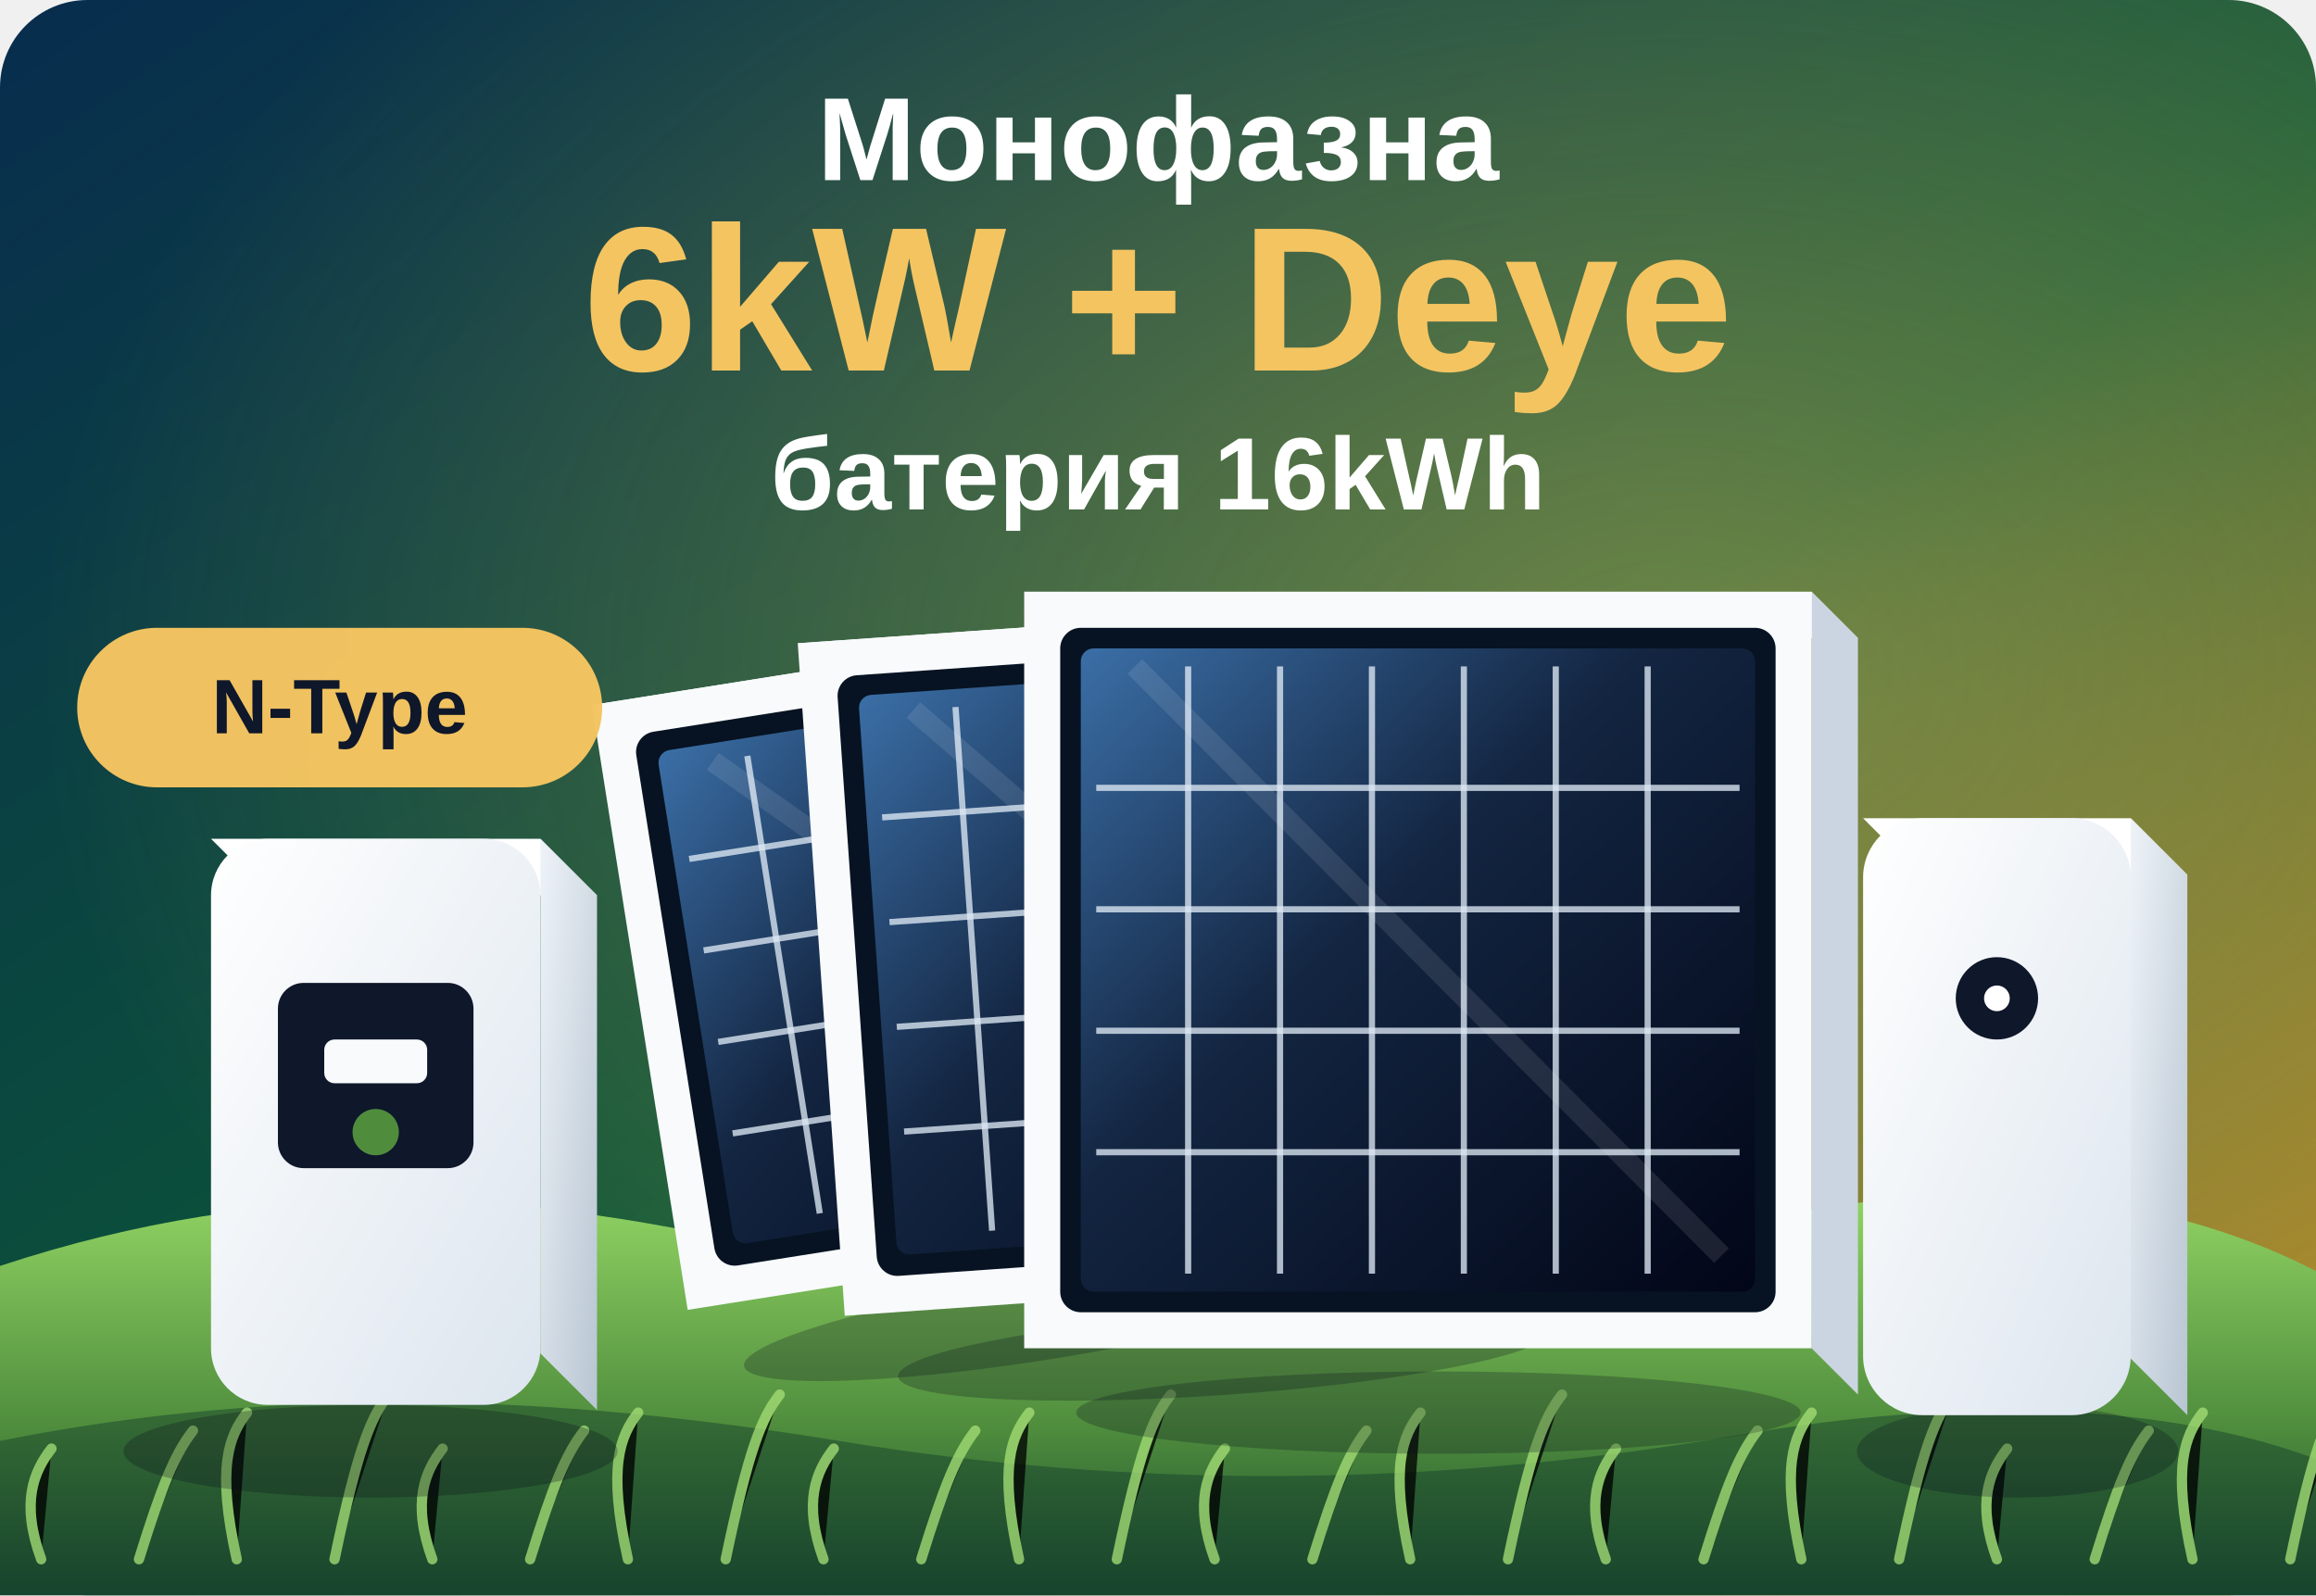
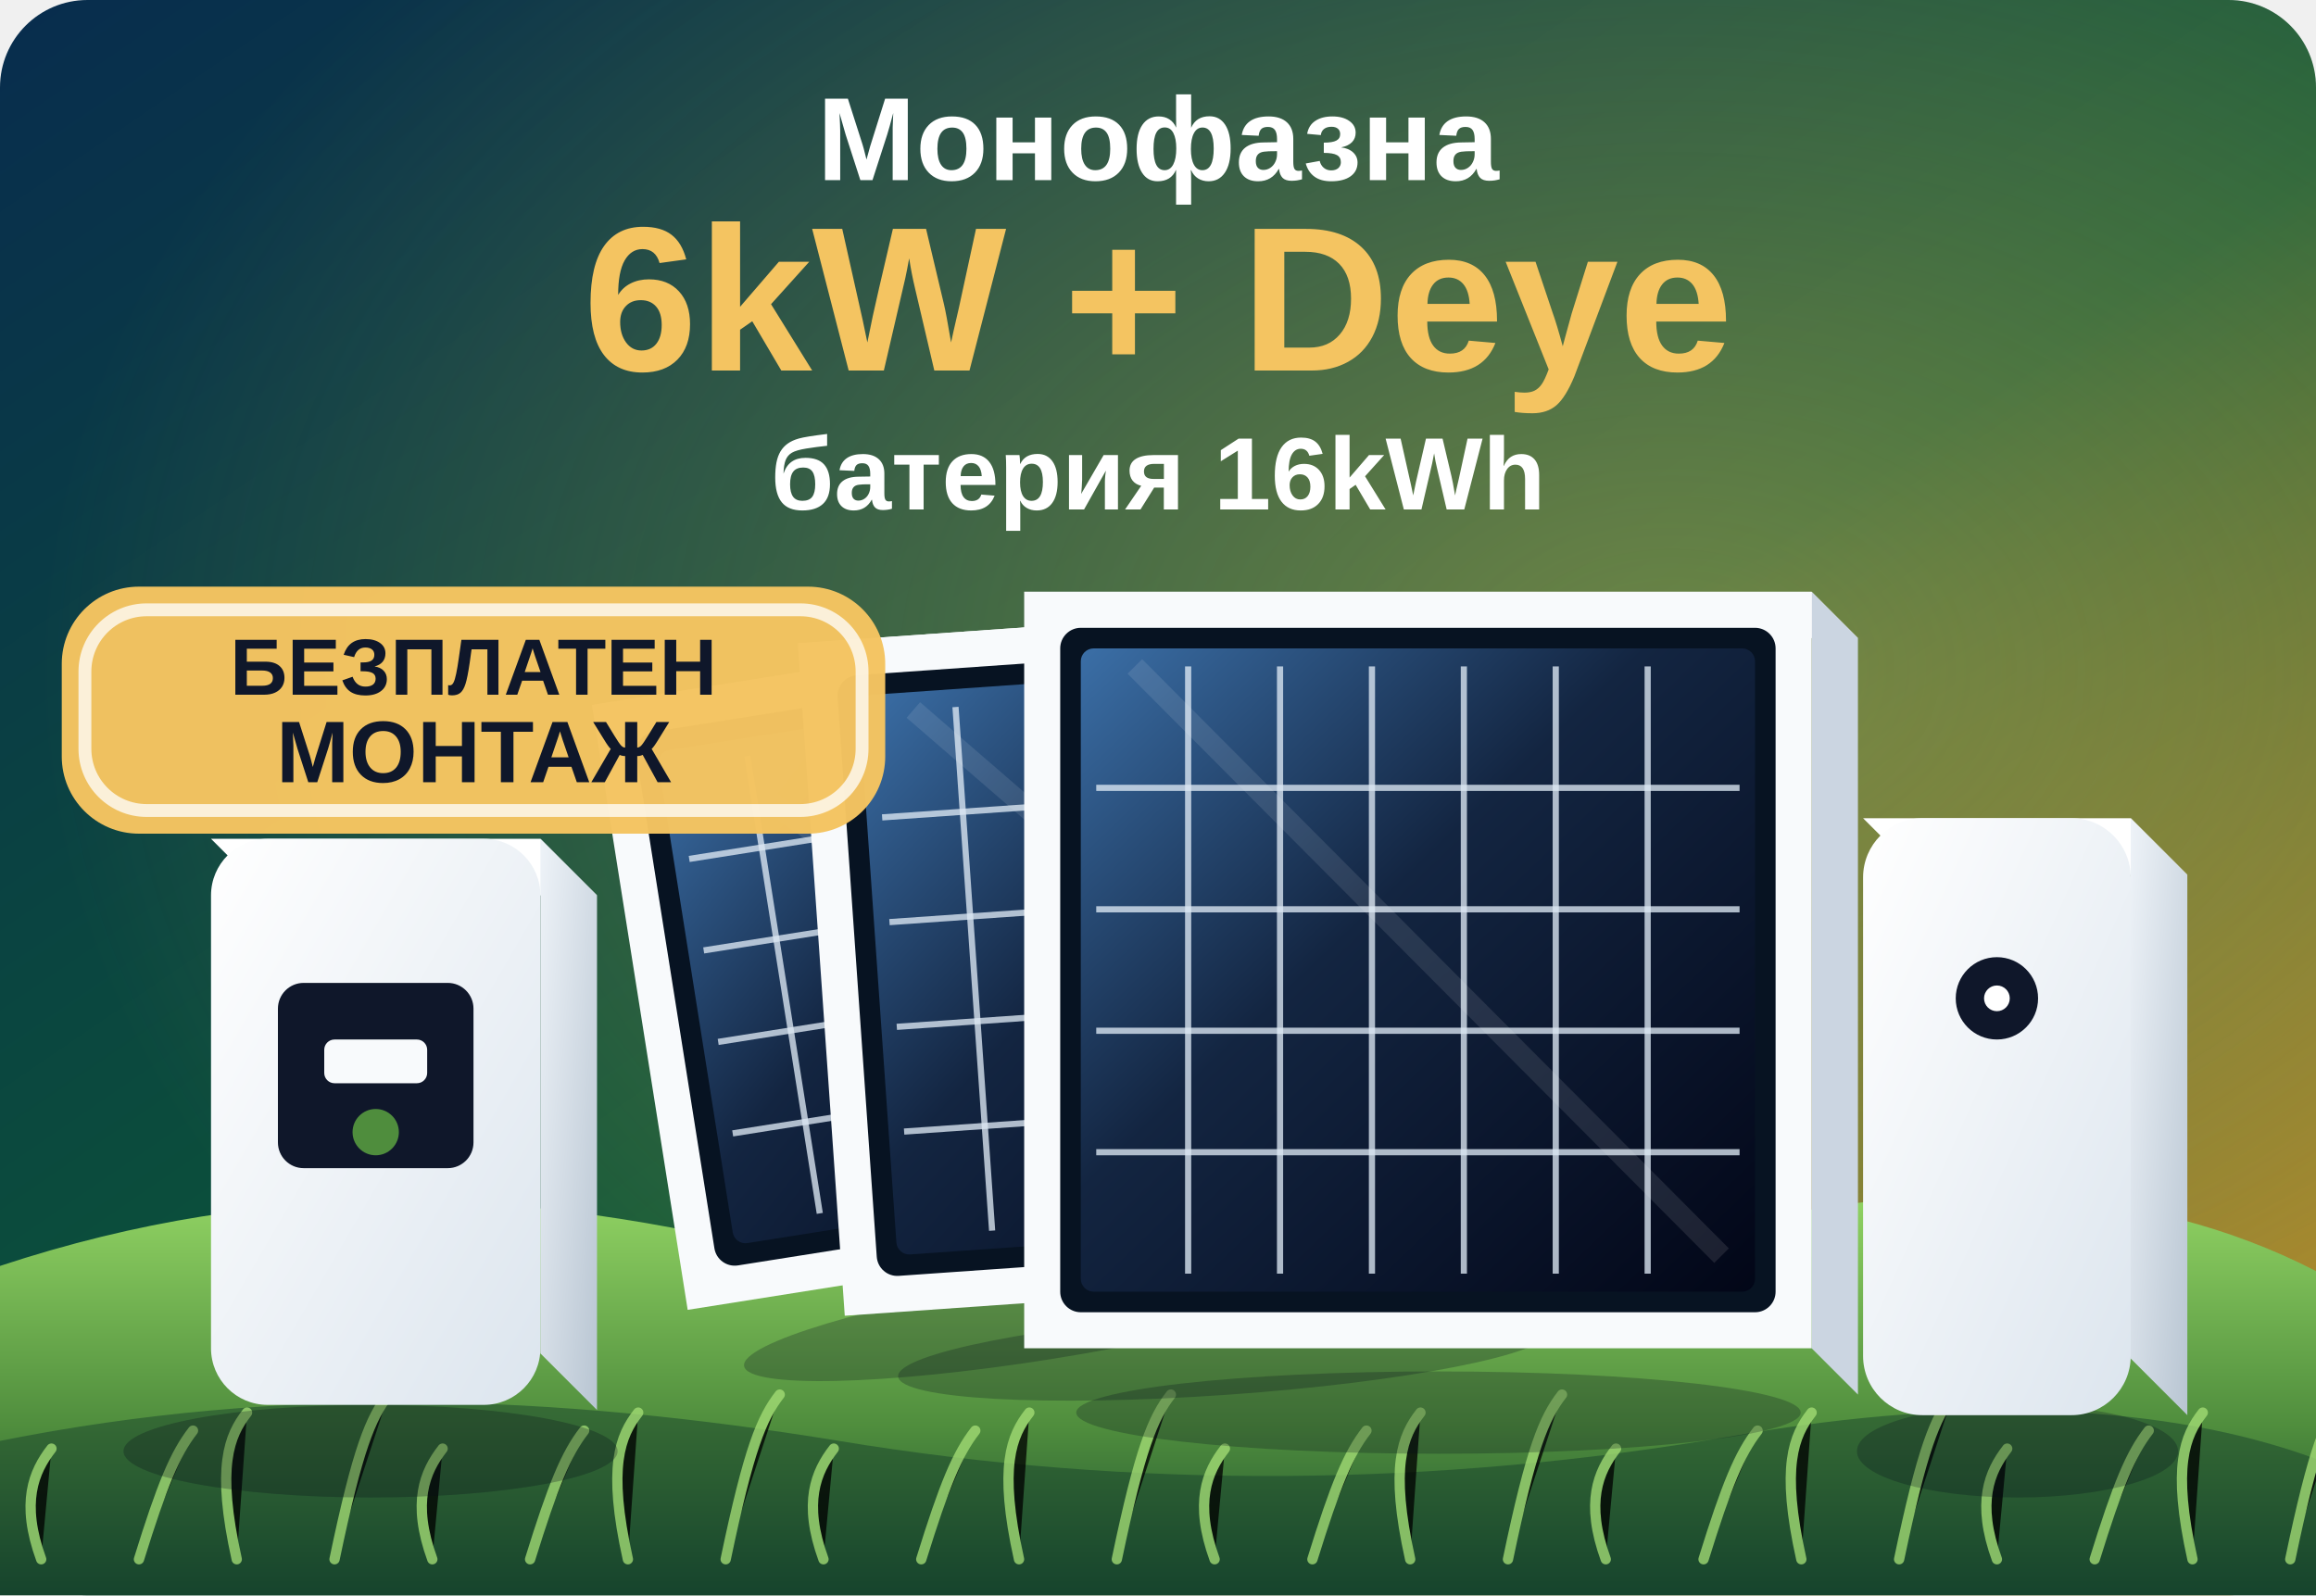
<svg xmlns="http://www.w3.org/2000/svg" width="900" height="620" viewBox="0 0 900 620" role="img" aria-label="Монофазна 6kW Deye 16kWh">
  <defs>
    <linearGradient id="bg" x1="0" y1="0" x2="1" y2="1">
      <stop offset="0" stop-color="#082C4E" />
      <stop offset=".55" stop-color="#0C5836" />
      <stop offset="1" stop-color="#C38A22" />
    </linearGradient>
    <radialGradient id="warm" cx=".72" cy=".42" r=".7">
      <stop offset="0" stop-color="#F5C45E" stop-opacity=".42" />
      <stop offset="1" stop-color="#F5C45E" stop-opacity="0" />
    </radialGradient>
    <linearGradient id="panelGlass" x1="0" y1="0" x2="1" y2="1">
      <stop offset="0" stop-color="#3B6FA7" />
      <stop offset=".42" stop-color="#132541" />
      <stop offset="1" stop-color="#020617" />
    </linearGradient>
    <linearGradient id="deviceFront" x1="0" y1="0" x2="1" y2="1">
      <stop offset="0" stop-color="#FFFFFF" />
      <stop offset="1" stop-color="#DCE5EE" />
    </linearGradient>
    <linearGradient id="deviceSide" x1="0" y1="0" x2="1" y2="1">
      <stop offset="0" stop-color="#EEF3F8" />
      <stop offset="1" stop-color="#B8C5D2" />
    </linearGradient>
    <linearGradient id="grass" x1="0" y1="0" x2="0" y2="1">
      <stop offset="0" stop-color="#91D363" />
      <stop offset=".58" stop-color="#4F8D3D" />
      <stop offset="1" stop-color="#17482F" />
    </linearGradient>
  </defs>
  <rect width="900" height="620" rx="34" fill="url(#bg)" />
  <rect width="900" height="620" rx="34" fill="url(#warm)" />
  <path class="offer-grass" d="M0 492c106 -35 204 -31 310 -4 118 29 219 29 337 -5 102 -29 187 -23 253 11v126H0z" fill="url(#grass)" />
  <path class="offer-grass" d="M0 560c110 -22 216 -18 326 0 115 19 232 18 348 -2 92 -16 169 -12 226 9v53H0z" fill="#143F2A" opacity=".48" />
  <path d="M16 606c-8 -22 -3 -34 4 -43" stroke="#A6DF76" stroke-width="4" stroke-linecap="round" opacity=".76" />
  <path d="M54 606c9 -29 14 -41 21 -50" stroke="#A6DF76" stroke-width="4" stroke-linecap="round" opacity=".76" />
  <path d="M92 606c-8 -36 -3 -48 4 -57" stroke="#A6DF76" stroke-width="4" stroke-linecap="round" opacity=".76" />
  <path d="M130 606c9 -43 14 -55 21 -64" stroke="#A6DF76" stroke-width="4" stroke-linecap="round" opacity=".76" />
  <path d="M168 606c-8 -22 -3 -34 4 -43" stroke="#A6DF76" stroke-width="4" stroke-linecap="round" opacity=".76" />
  <path d="M206 606c9 -29 14 -41 21 -50" stroke="#A6DF76" stroke-width="4" stroke-linecap="round" opacity=".76" />
  <path d="M244 606c-8 -36 -3 -48 4 -57" stroke="#A6DF76" stroke-width="4" stroke-linecap="round" opacity=".76" />
  <path d="M282 606c9 -43 14 -55 21 -64" stroke="#A6DF76" stroke-width="4" stroke-linecap="round" opacity=".76" />
  <path d="M320 606c-8 -22 -3 -34 4 -43" stroke="#A6DF76" stroke-width="4" stroke-linecap="round" opacity=".76" />
  <path d="M358 606c9 -29 14 -41 21 -50" stroke="#A6DF76" stroke-width="4" stroke-linecap="round" opacity=".76" />
  <path d="M396 606c-8 -36 -3 -48 4 -57" stroke="#A6DF76" stroke-width="4" stroke-linecap="round" opacity=".76" />
  <path d="M434 606c9 -43 14 -55 21 -64" stroke="#A6DF76" stroke-width="4" stroke-linecap="round" opacity=".76" />
  <path d="M472 606c-8 -22 -3 -34 4 -43" stroke="#A6DF76" stroke-width="4" stroke-linecap="round" opacity=".76" />
  <path d="M510 606c9 -29 14 -41 21 -50" stroke="#A6DF76" stroke-width="4" stroke-linecap="round" opacity=".76" />
  <path d="M548 606c-8 -36 -3 -48 4 -57" stroke="#A6DF76" stroke-width="4" stroke-linecap="round" opacity=".76" />
  <path d="M586 606c9 -43 14 -55 21 -64" stroke="#A6DF76" stroke-width="4" stroke-linecap="round" opacity=".76" />
  <path d="M624 606c-8 -22 -3 -34 4 -43" stroke="#A6DF76" stroke-width="4" stroke-linecap="round" opacity=".76" />
  <path d="M662 606c9 -29 14 -41 21 -50" stroke="#A6DF76" stroke-width="4" stroke-linecap="round" opacity=".76" />
  <path d="M700 606c-8 -36 -3 -48 4 -57" stroke="#A6DF76" stroke-width="4" stroke-linecap="round" opacity=".76" />
  <path d="M738 606c9 -43 14 -55 21 -64" stroke="#A6DF76" stroke-width="4" stroke-linecap="round" opacity=".76" />
  <path d="M776 606c-8 -22 -3 -34 4 -43" stroke="#A6DF76" stroke-width="4" stroke-linecap="round" opacity=".76" />
  <path d="M814 606c9 -29 14 -41 21 -50" stroke="#A6DF76" stroke-width="4" stroke-linecap="round" opacity=".76" />
  <path d="M852 606c-8 -36 -3 -48 4 -57" stroke="#A6DF76" stroke-width="4" stroke-linecap="round" opacity=".76" />
  <path d="M890 606c9 -43 14 -55 21 -64" stroke="#A6DF76" stroke-width="4" stroke-linecap="round" opacity=".76" />
  <g font-family="Arial, sans-serif" text-anchor="middle">
    <text x="450" y="70" font-size="46" font-weight="900" fill="#FFFFFF">Монофазна</text>
    <text x="450" y="144" font-size="80" font-weight="900" fill="#F4C461">6kW + Deye</text>
    <text x="450" y="198" font-size="40" font-weight="900" fill="#FFFFFF">батерия 16kWh</text>
  </g>
  <g class="solar-module">
    <g class="panel-3d" transform="translate(230 274) rotate(-9)">
      <ellipse cx="136" cy="263" rx="117.76" ry="16" fill="#020617" opacity=".24" />
      <polygon points="18,18 274,18 256,0 0,0" fill="#FFFFFF" />
      <polygon points="256,0 274,18 274,256 256,238" fill="#CBD5E1" />
      <polygon points="0,0 256,0 256,238 0,238" fill="#F8FAFC" />
      <rect x="14" y="14" width="228" height="210" rx="8" fill="#071322" />
      <rect x="22" y="22" width="212" height="194" rx="5" fill="url(#panelGlass)" />
      <line x1="56.571" y1="29" x2="56.571" y2="209" stroke="#DCE8F4" stroke-width="2.4" opacity=".78" />
      <line x1="85.143" y1="29" x2="85.143" y2="209" stroke="#DCE8F4" stroke-width="2.4" opacity=".78" />
      <line x1="113.714" y1="29" x2="113.714" y2="209" stroke="#DCE8F4" stroke-width="2.4" opacity=".78" />
      <line x1="142.286" y1="29" x2="142.286" y2="209" stroke="#DCE8F4" stroke-width="2.4" opacity=".78" />
      <line x1="170.857" y1="29" x2="170.857" y2="209" stroke="#DCE8F4" stroke-width="2.4" opacity=".78" />
      <line x1="199.429" y1="29" x2="199.429" y2="209" stroke="#DCE8F4" stroke-width="2.4" opacity=".78" />
      <line x1="28" y1="65" x2="228" y2="65" stroke="#DCE8F4" stroke-width="2.4" opacity=".78" />
      <line x1="28" y1="101" x2="228" y2="101" stroke="#DCE8F4" stroke-width="2.4" opacity=".78" />
      <line x1="28" y1="137" x2="228" y2="137" stroke="#DCE8F4" stroke-width="2.4" opacity=".78" />
      <line x1="28" y1="173" x2="228" y2="173" stroke="#DCE8F4" stroke-width="2.4" opacity=".78" />
      <path d="M43 29L221 202" stroke="#FFFFFF" stroke-width="8" opacity=".1" />
    </g>
    <g class="panel-3d" transform="translate(310 250) rotate(-4)">
      <ellipse cx="146" cy="287" rx="126.96" ry="16" fill="#020617" opacity=".24" />
      <polygon points="18,18 294,18 276,0 0,0" fill="#FFFFFF" />
      <polygon points="276,0 294,18 294,280 276,262" fill="#CBD5E1" />
      <polygon points="0,0 276,0 276,262 0,262" fill="#F8FAFC" />
      <rect x="14" y="14" width="248" height="234" rx="8" fill="#071322" />
      <rect x="22" y="22" width="232" height="218" rx="5" fill="url(#panelGlass)" />
      <line x1="59.429" y1="29" x2="59.429" y2="233" stroke="#DCE8F4" stroke-width="2.4" opacity=".78" />
      <line x1="90.857" y1="29" x2="90.857" y2="233" stroke="#DCE8F4" stroke-width="2.4" opacity=".78" />
      <line x1="122.286" y1="29" x2="122.286" y2="233" stroke="#DCE8F4" stroke-width="2.4" opacity=".78" />
      <line x1="153.714" y1="29" x2="153.714" y2="233" stroke="#DCE8F4" stroke-width="2.4" opacity=".78" />
      <line x1="185.143" y1="29" x2="185.143" y2="233" stroke="#DCE8F4" stroke-width="2.4" opacity=".78" />
      <line x1="216.571" y1="29" x2="216.571" y2="233" stroke="#DCE8F4" stroke-width="2.4" opacity=".78" />
      <line x1="28" y1="69.8" x2="248" y2="69.8" stroke="#DCE8F4" stroke-width="2.4" opacity=".78" />
      <line x1="28" y1="110.6" x2="248" y2="110.6" stroke="#DCE8F4" stroke-width="2.4" opacity=".78" />
      <line x1="28" y1="151.4" x2="248" y2="151.4" stroke="#DCE8F4" stroke-width="2.4" opacity=".78" />
      <line x1="28" y1="192.2" x2="248" y2="192.2" stroke="#DCE8F4" stroke-width="2.4" opacity=".78" />
      <path d="M43 29L241 226" stroke="#FFFFFF" stroke-width="8" opacity=".1" />
    </g>
    <g class="panel-3d" transform="translate(398 230) rotate(0)">
      <ellipse cx="161" cy="319" rx="140.76" ry="16" fill="#020617" opacity=".24" />
      <polygon points="18,18 324,18 306,0 0,0" fill="#FFFFFF" />
      <polygon points="306,0 324,18 324,312 306,294" fill="#CBD5E1" />
      <polygon points="0,0 306,0 306,294 0,294" fill="#F8FAFC" />
      <rect x="14" y="14" width="278" height="266" rx="8" fill="#071322" />
      <rect x="22" y="22" width="262" height="250" rx="5" fill="url(#panelGlass)" />
      <line x1="63.714" y1="29" x2="63.714" y2="265" stroke="#DCE8F4" stroke-width="2.4" opacity=".78" />
      <line x1="99.429" y1="29" x2="99.429" y2="265" stroke="#DCE8F4" stroke-width="2.4" opacity=".78" />
      <line x1="135.143" y1="29" x2="135.143" y2="265" stroke="#DCE8F4" stroke-width="2.4" opacity=".78" />
      <line x1="170.857" y1="29" x2="170.857" y2="265" stroke="#DCE8F4" stroke-width="2.4" opacity=".78" />
      <line x1="206.571" y1="29" x2="206.571" y2="265" stroke="#DCE8F4" stroke-width="2.4" opacity=".78" />
      <line x1="242.286" y1="29" x2="242.286" y2="265" stroke="#DCE8F4" stroke-width="2.4" opacity=".78" />
      <line x1="28" y1="76.2" x2="278" y2="76.2" stroke="#DCE8F4" stroke-width="2.4" opacity=".78" />
      <line x1="28" y1="123.4" x2="278" y2="123.4" stroke="#DCE8F4" stroke-width="2.4" opacity=".78" />
      <line x1="28" y1="170.6" x2="278" y2="170.6" stroke="#DCE8F4" stroke-width="2.4" opacity=".78" />
      <line x1="28" y1="217.8" x2="278" y2="217.8" stroke="#DCE8F4" stroke-width="2.4" opacity=".78" />
      <path d="M43 29L271 258" stroke="#FFFFFF" stroke-width="8" opacity=".1" />
    </g>
  </g>
  <g class="hero-product">
    <g class="inverter-3d">
      <ellipse cx="144" cy="564" rx="96" ry="18" fill="#020617" opacity=".26" />
      <polygon points="82,326 210,326 232,348 104,348" fill="#FFFFFF" />
      <polygon points="210,326 232,348 232,548 210,526" fill="url(#deviceSide)" />
      <rect x="82" y="326" width="128" height="220" rx="22" fill="url(#deviceFront)" />
      <rect x="108" y="382" width="76" height="72" rx="10" fill="#0F172A" />
      <rect x="126" y="404" width="40" height="17" rx="4" fill="#F8FAFC" />
      <circle cx="146" cy="440" r="9" fill="#4F8D3D" />
    </g>
  </g>
  <g class="hero-product">
    <g class="battery-3d">
      <ellipse cx="784" cy="564" rx="62.4" ry="18" fill="#020617" opacity=".24" />
      <polygon points="724,318 828,318 850,340 746,340" fill="#FFFFFF" />
      <polygon points="828,318 850,340 850,550 828,528" fill="url(#deviceSide)" />
      <rect x="724" y="318" width="104" height="232" rx="23" fill="url(#deviceFront)" />
      <circle cx="776" cy="388" r="16" fill="#0F172A" />
      <circle cx="776" cy="388" r="5" fill="#FFFFFF" />
    </g>
  </g>
-   <g transform="translate(30 244)">
-     <rect width="204" height="62" rx="31" fill="#F4C461" opacity=".98" />
-     <text x="102" y="41" text-anchor="middle" font-family="Arial, sans-serif" font-size="30" font-weight="900" fill="#0F172A">N-Type</text>
+   <g class="free-install-badge" transform="translate(24 228)">
+     <rect width="320" height="96" rx="30" fill="#F4C461" opacity=".98" />
+     <rect x="9" y="9" width="302" height="78" rx="24" fill="none" stroke="#FFFFFF" stroke-width="5" opacity=".76" />
+     <text x="160" y="42" text-anchor="middle" font-family="Arial, sans-serif" font-size="31" font-weight="900" fill="#0F172A">БЕЗПЛАТЕН</text>
+     <text x="160" y="76" text-anchor="middle" font-family="Arial, sans-serif" font-size="34" font-weight="900" fill="#0F172A">МОНТАЖ</text>
  </g>
</svg>
